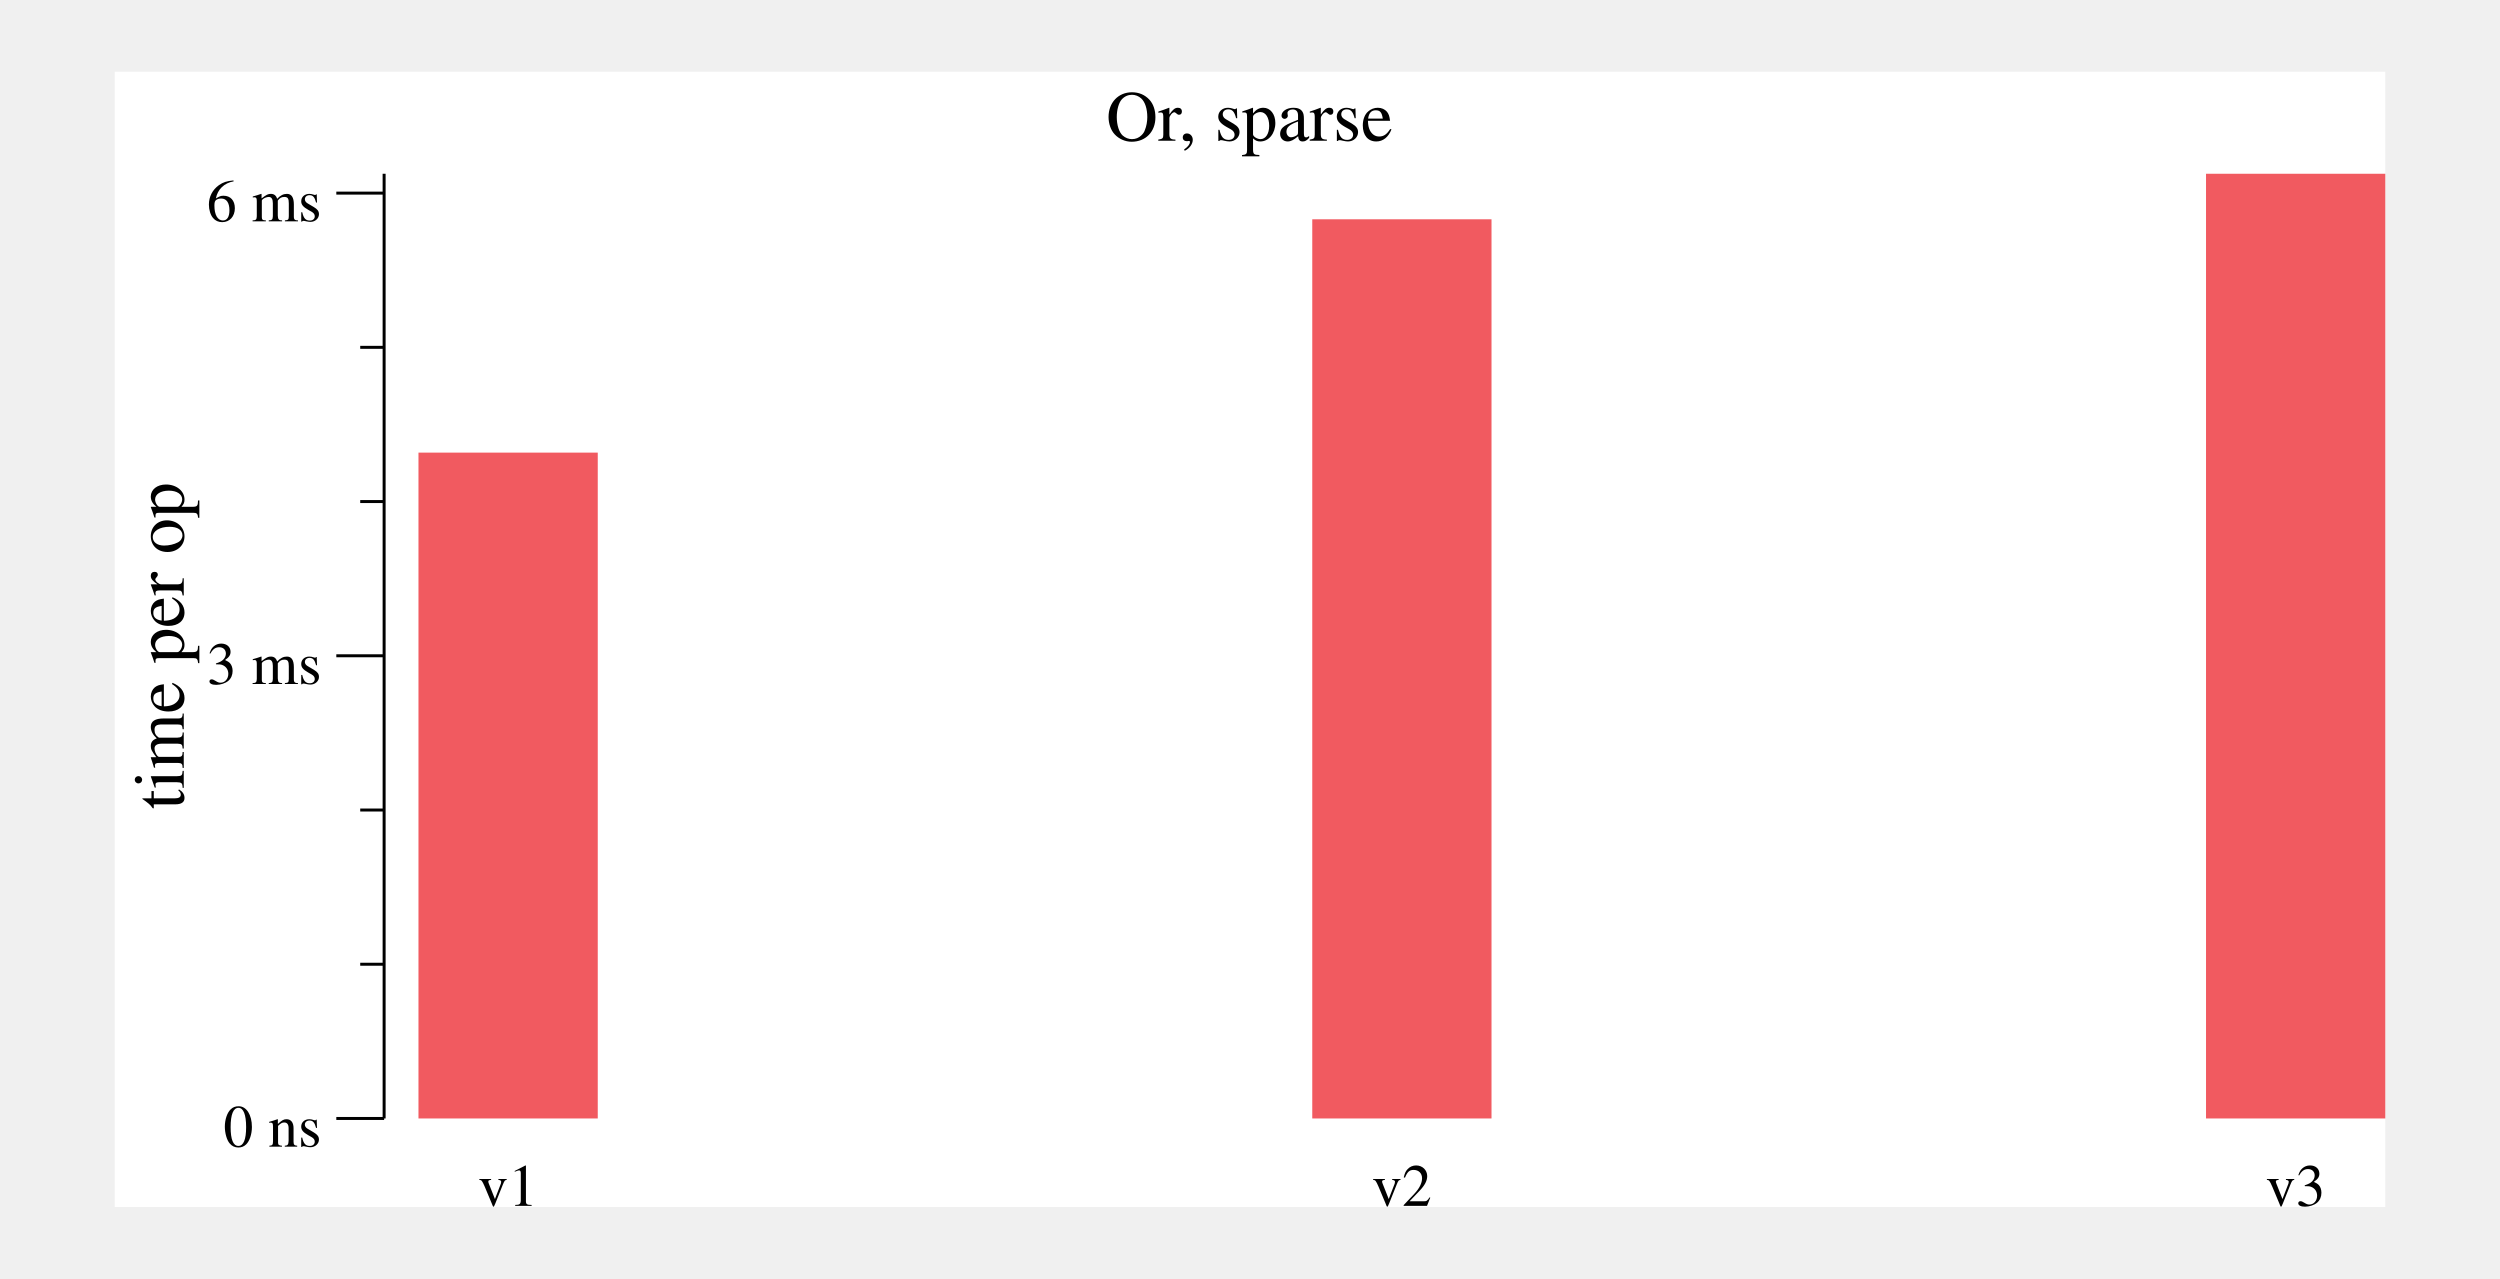
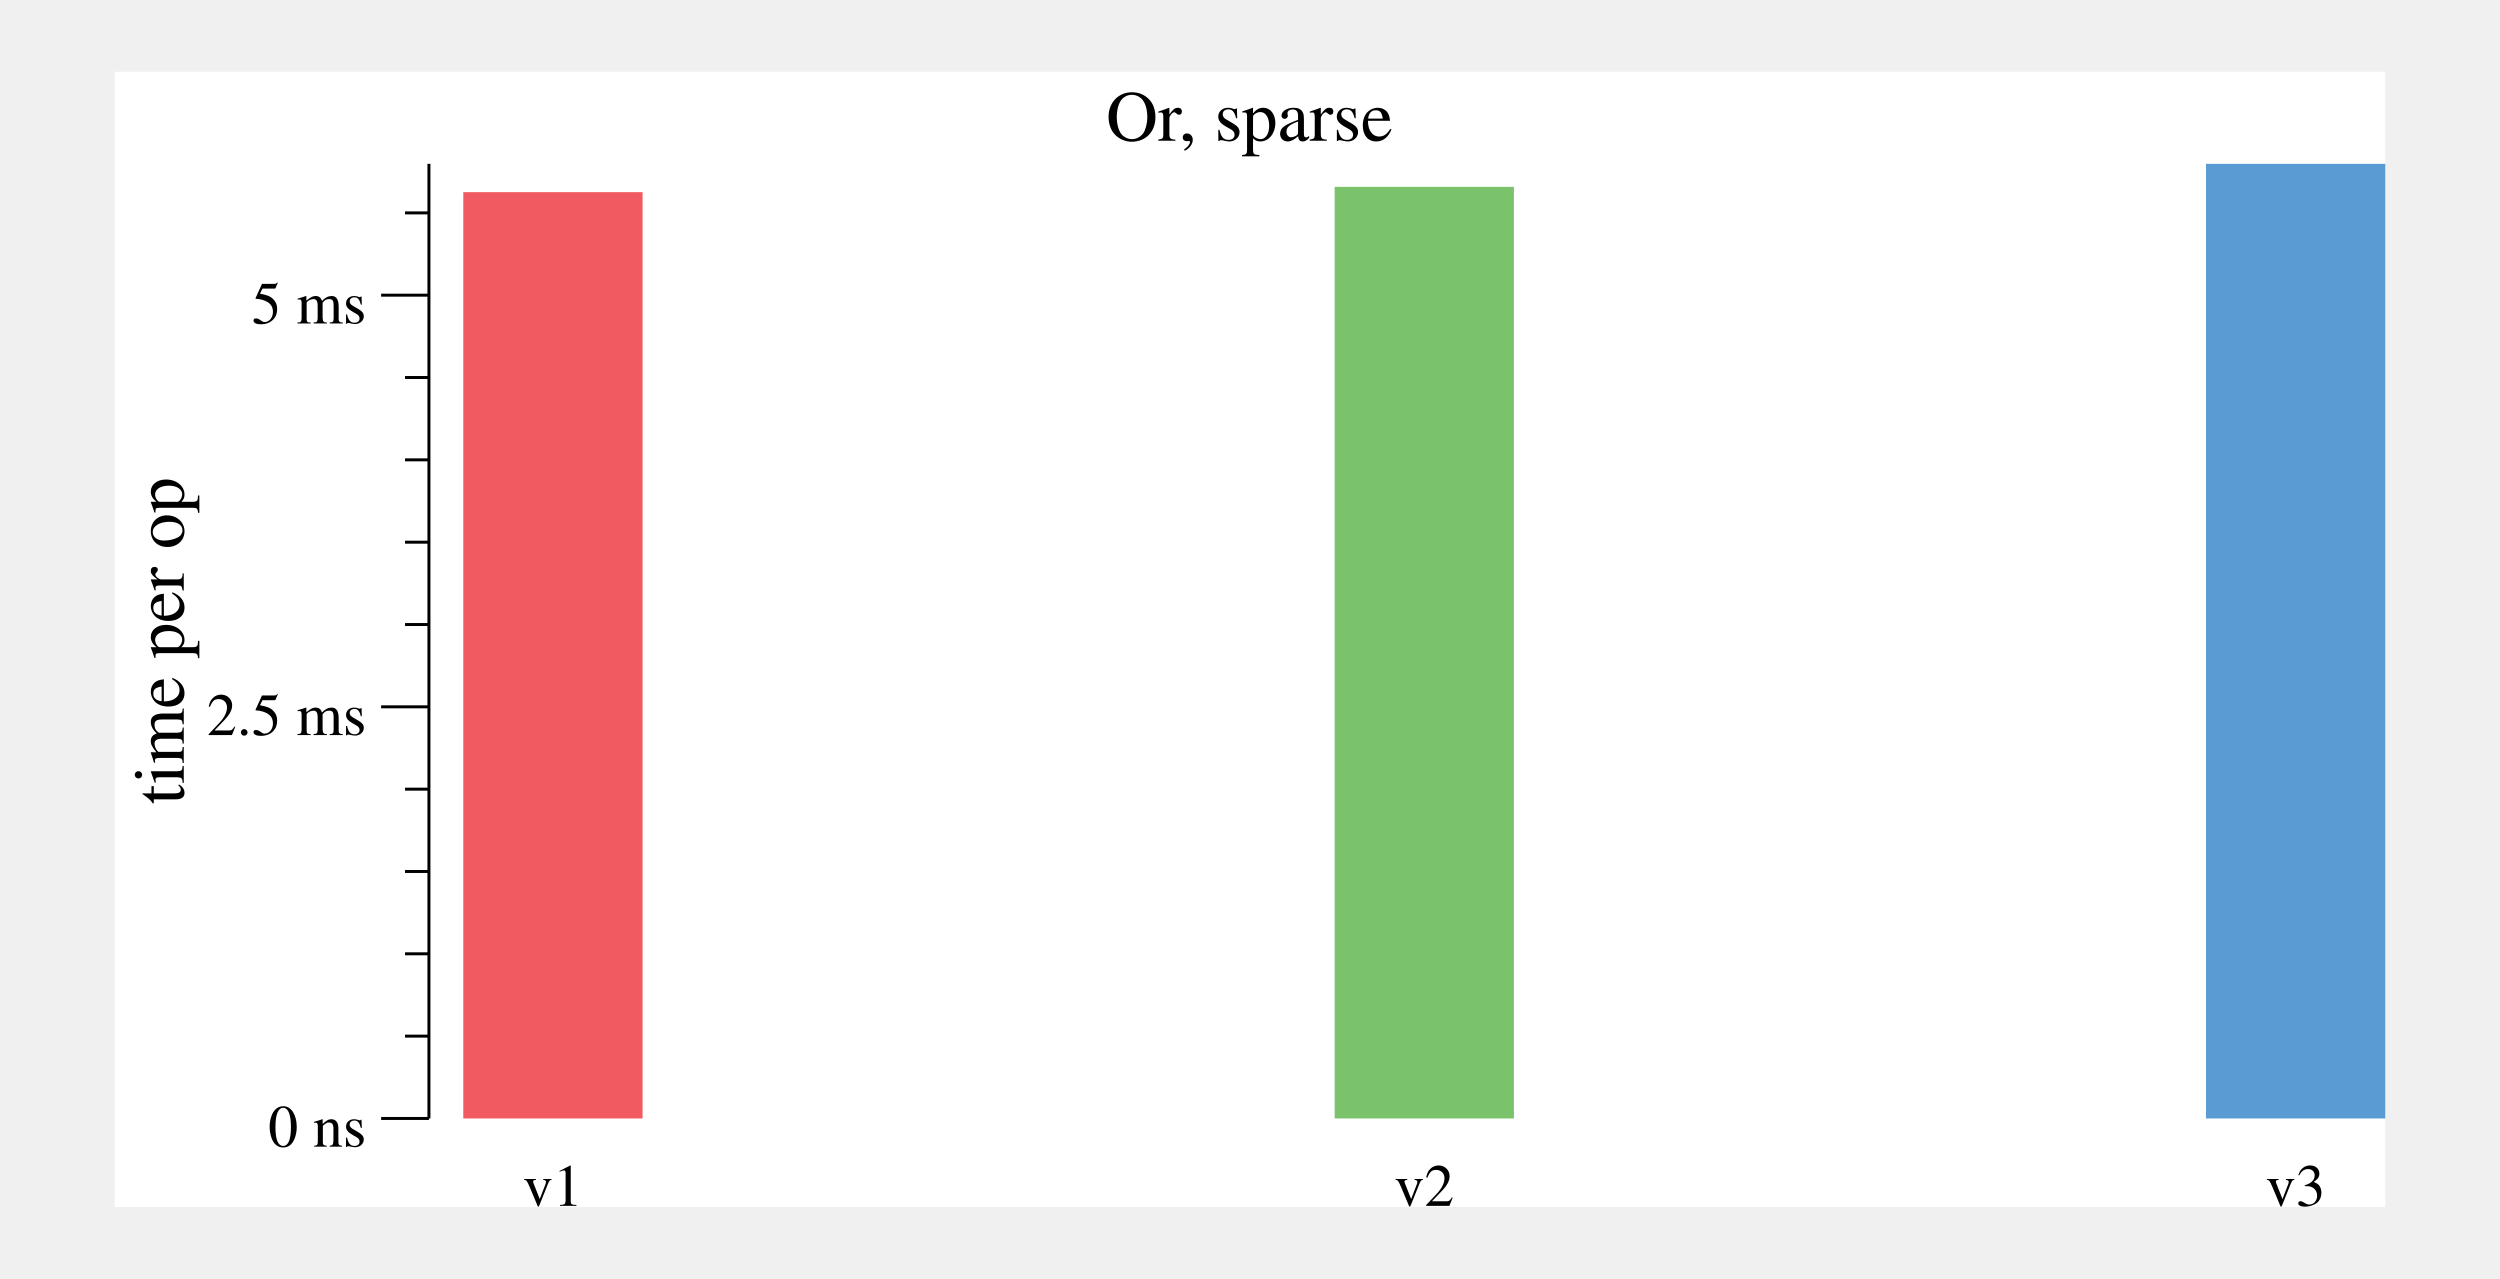
<svg xmlns="http://www.w3.org/2000/svg" width="418.4pt" height="214pt" viewBox="0 0 418.4 214">
  <g transform="scale(1, -1) translate(0, -214)">
    <path d="M19.2,12L399.2,12L399.2,202L19.2,202Z" style="fill:#FFFFFF" />
    <text x="185.12" y="-190.45" transform="scale(1, -1)" style="font-family:Times;font-weight:normal;font-style:normal;font-size:12px">Or, sparse</text>
-     <text x="80.036" y="-12.186" transform="scale(1, -1)" style="font-family:Times;font-weight:normal;font-style:normal;font-size:10px">v1</text>
-     <text x="229.62" y="-12.186" transform="scale(1, -1)" style="font-family:Times;font-weight:normal;font-style:normal;font-size:10px">v2</text>
+     <text x="87.536" y="-12.186" transform="scale(1, -1)" style="font-family:Times;font-weight:normal;font-style:normal;font-size:10px">v1</text>
+     <text x="233.37" y="-12.186" transform="scale(1, -1)" style="font-family:Times;font-weight:normal;font-style:normal;font-size:10px">v2</text>
    <text x="379.2" y="-12.186" transform="scale(1, -1)" style="font-family:Times;font-weight:normal;font-style:normal;font-size:10px">v3</text>
    <g transform="rotate(90)">
-       <text x="78.544" y="30.755" transform="scale(1, -1)" style="font-family:Times;font-weight:normal;font-style:normal;font-size:12px">time per op</text>
+       <text x="79.374" y="30.755" transform="scale(1, -1)" style="font-family:Times;font-weight:normal;font-style:normal;font-size:12px">time per op</text>
    </g>
-     <text x="37.394" y="-22.093" transform="scale(1, -1)" style="font-family:Times;font-weight:normal;font-style:normal;font-size:10px">0 ns</text>
-     <text x="34.616" y="-99.524" transform="scale(1, -1)" style="font-family:Times;font-weight:normal;font-style:normal;font-size:10px">3 ms</text>
-     <text x="34.616" y="-176.96" transform="scale(1, -1)" style="font-family:Times;font-weight:normal;font-style:normal;font-size:10px">6 ms</text>
-     <path d="M56.286,26.814L64.286,26.814" style="fill:none;stroke:#000000;stroke-width:0.5" />
-     <path d="M56.286,104.25L64.286,104.25" style="fill:none;stroke:#000000;stroke-width:0.5" />
-     <path d="M56.286,181.68L64.286,181.68" style="fill:none;stroke:#000000;stroke-width:0.5" />
-     <path d="M60.286,52.625L64.286,52.625" style="fill:none;stroke:#000000;stroke-width:0.5" />
-     <path d="M60.286,78.435L64.286,78.435" style="fill:none;stroke:#000000;stroke-width:0.5" />
-     <path d="M60.286,130.06L64.286,130.06" style="fill:none;stroke:#000000;stroke-width:0.5" />
-     <path d="M60.286,155.87L64.286,155.87" style="fill:none;stroke:#000000;stroke-width:0.5" />
-     <path d="M64.286,26.814L64.286,184.92" style="fill:none;stroke:#000000;stroke-width:0.5" />
-     <path d="M70.036,26.814L70.036,138.25L100.04,138.25L100.04,26.814Z" style="fill:#F15A60" />
-     <path d="M219.62,26.814L219.62,177.3L249.62,177.3L249.62,26.814Z" style="fill:#F15A60" />
-     <path d="M369.2,26.814L369.2,184.92L399.2,184.92L399.2,26.814Z" style="fill:#F15A60" />
+     <text x="44.894" y="-22.093" transform="scale(1, -1)" style="font-family:Times;font-weight:normal;font-style:normal;font-size:10px">0 ns</text>
+     <text x="34.616" y="-90.983" transform="scale(1, -1)" style="font-family:Times;font-weight:normal;font-style:normal;font-size:10px">2.5 ms</text>
+     <text x="42.116" y="-159.87" transform="scale(1, -1)" style="font-family:Times;font-weight:normal;font-style:normal;font-size:10px">5 ms</text>
+     <path d="M63.786,26.814L71.786,26.814" style="fill:none;stroke:#000000;stroke-width:0.5" />
+     <path d="M63.786,95.705L71.786,95.705" style="fill:none;stroke:#000000;stroke-width:0.5" />
+     <path d="M63.786,164.6L71.786,164.6" style="fill:none;stroke:#000000;stroke-width:0.5" />
+     <path d="M67.786,40.593L71.786,40.593" style="fill:none;stroke:#000000;stroke-width:0.5" />
+     <path d="M67.786,54.371L71.786,54.371" style="fill:none;stroke:#000000;stroke-width:0.5" />
+     <path d="M67.786,68.149L71.786,68.149" style="fill:none;stroke:#000000;stroke-width:0.5" />
+     <path d="M67.786,81.927L71.786,81.927" style="fill:none;stroke:#000000;stroke-width:0.5" />
+     <path d="M67.786,109.48L71.786,109.48" style="fill:none;stroke:#000000;stroke-width:0.5" />
+     <path d="M67.786,123.26L71.786,123.26" style="fill:none;stroke:#000000;stroke-width:0.5" />
+     <path d="M67.786,137.04L71.786,137.04" style="fill:none;stroke:#000000;stroke-width:0.5" />
+     <path d="M67.786,150.82L71.786,150.82" style="fill:none;stroke:#000000;stroke-width:0.5" />
+     <path d="M67.786,178.37L71.786,178.37" style="fill:none;stroke:#000000;stroke-width:0.5" />
+     <path d="M71.786,26.814L71.786,186.58" style="fill:none;stroke:#000000;stroke-width:0.5" />
+     <path d="M77.536,26.814L77.536,181.84L107.54,181.84L107.54,26.814Z" style="fill:#F15A60" />
+     <path d="M223.37,26.814L223.37,26.814L253.37,26.814L253.37,26.814Z" style="fill:#F15A60" />
+     <path d="M369.2,26.814L369.2,26.814L399.2,26.814L399.2,26.814Z" style="fill:#F15A60" />
+     <path d="M77.536,26.814L77.536,26.814L107.54,26.814L107.54,26.814Z" style="fill:#7AC36A" />
+     <path d="M223.37,26.814L223.37,182.73L253.37,182.73L253.37,26.814Z" style="fill:#7AC36A" />
+     <path d="M369.2,26.814L369.2,26.814L399.2,26.814L399.2,26.814Z" style="fill:#7AC36A" />
+     <path d="M77.536,26.814L77.536,26.814L107.54,26.814L107.54,26.814Z" style="fill:#5A9BD4" />
+     <path d="M223.37,26.814L223.37,26.814L253.37,26.814L253.37,26.814Z" style="fill:#5A9BD4" />
+     <path d="M369.2,26.814L369.2,186.58L399.2,186.58L399.2,26.814Z" style="fill:#5A9BD4" />
  </g>
</svg>
